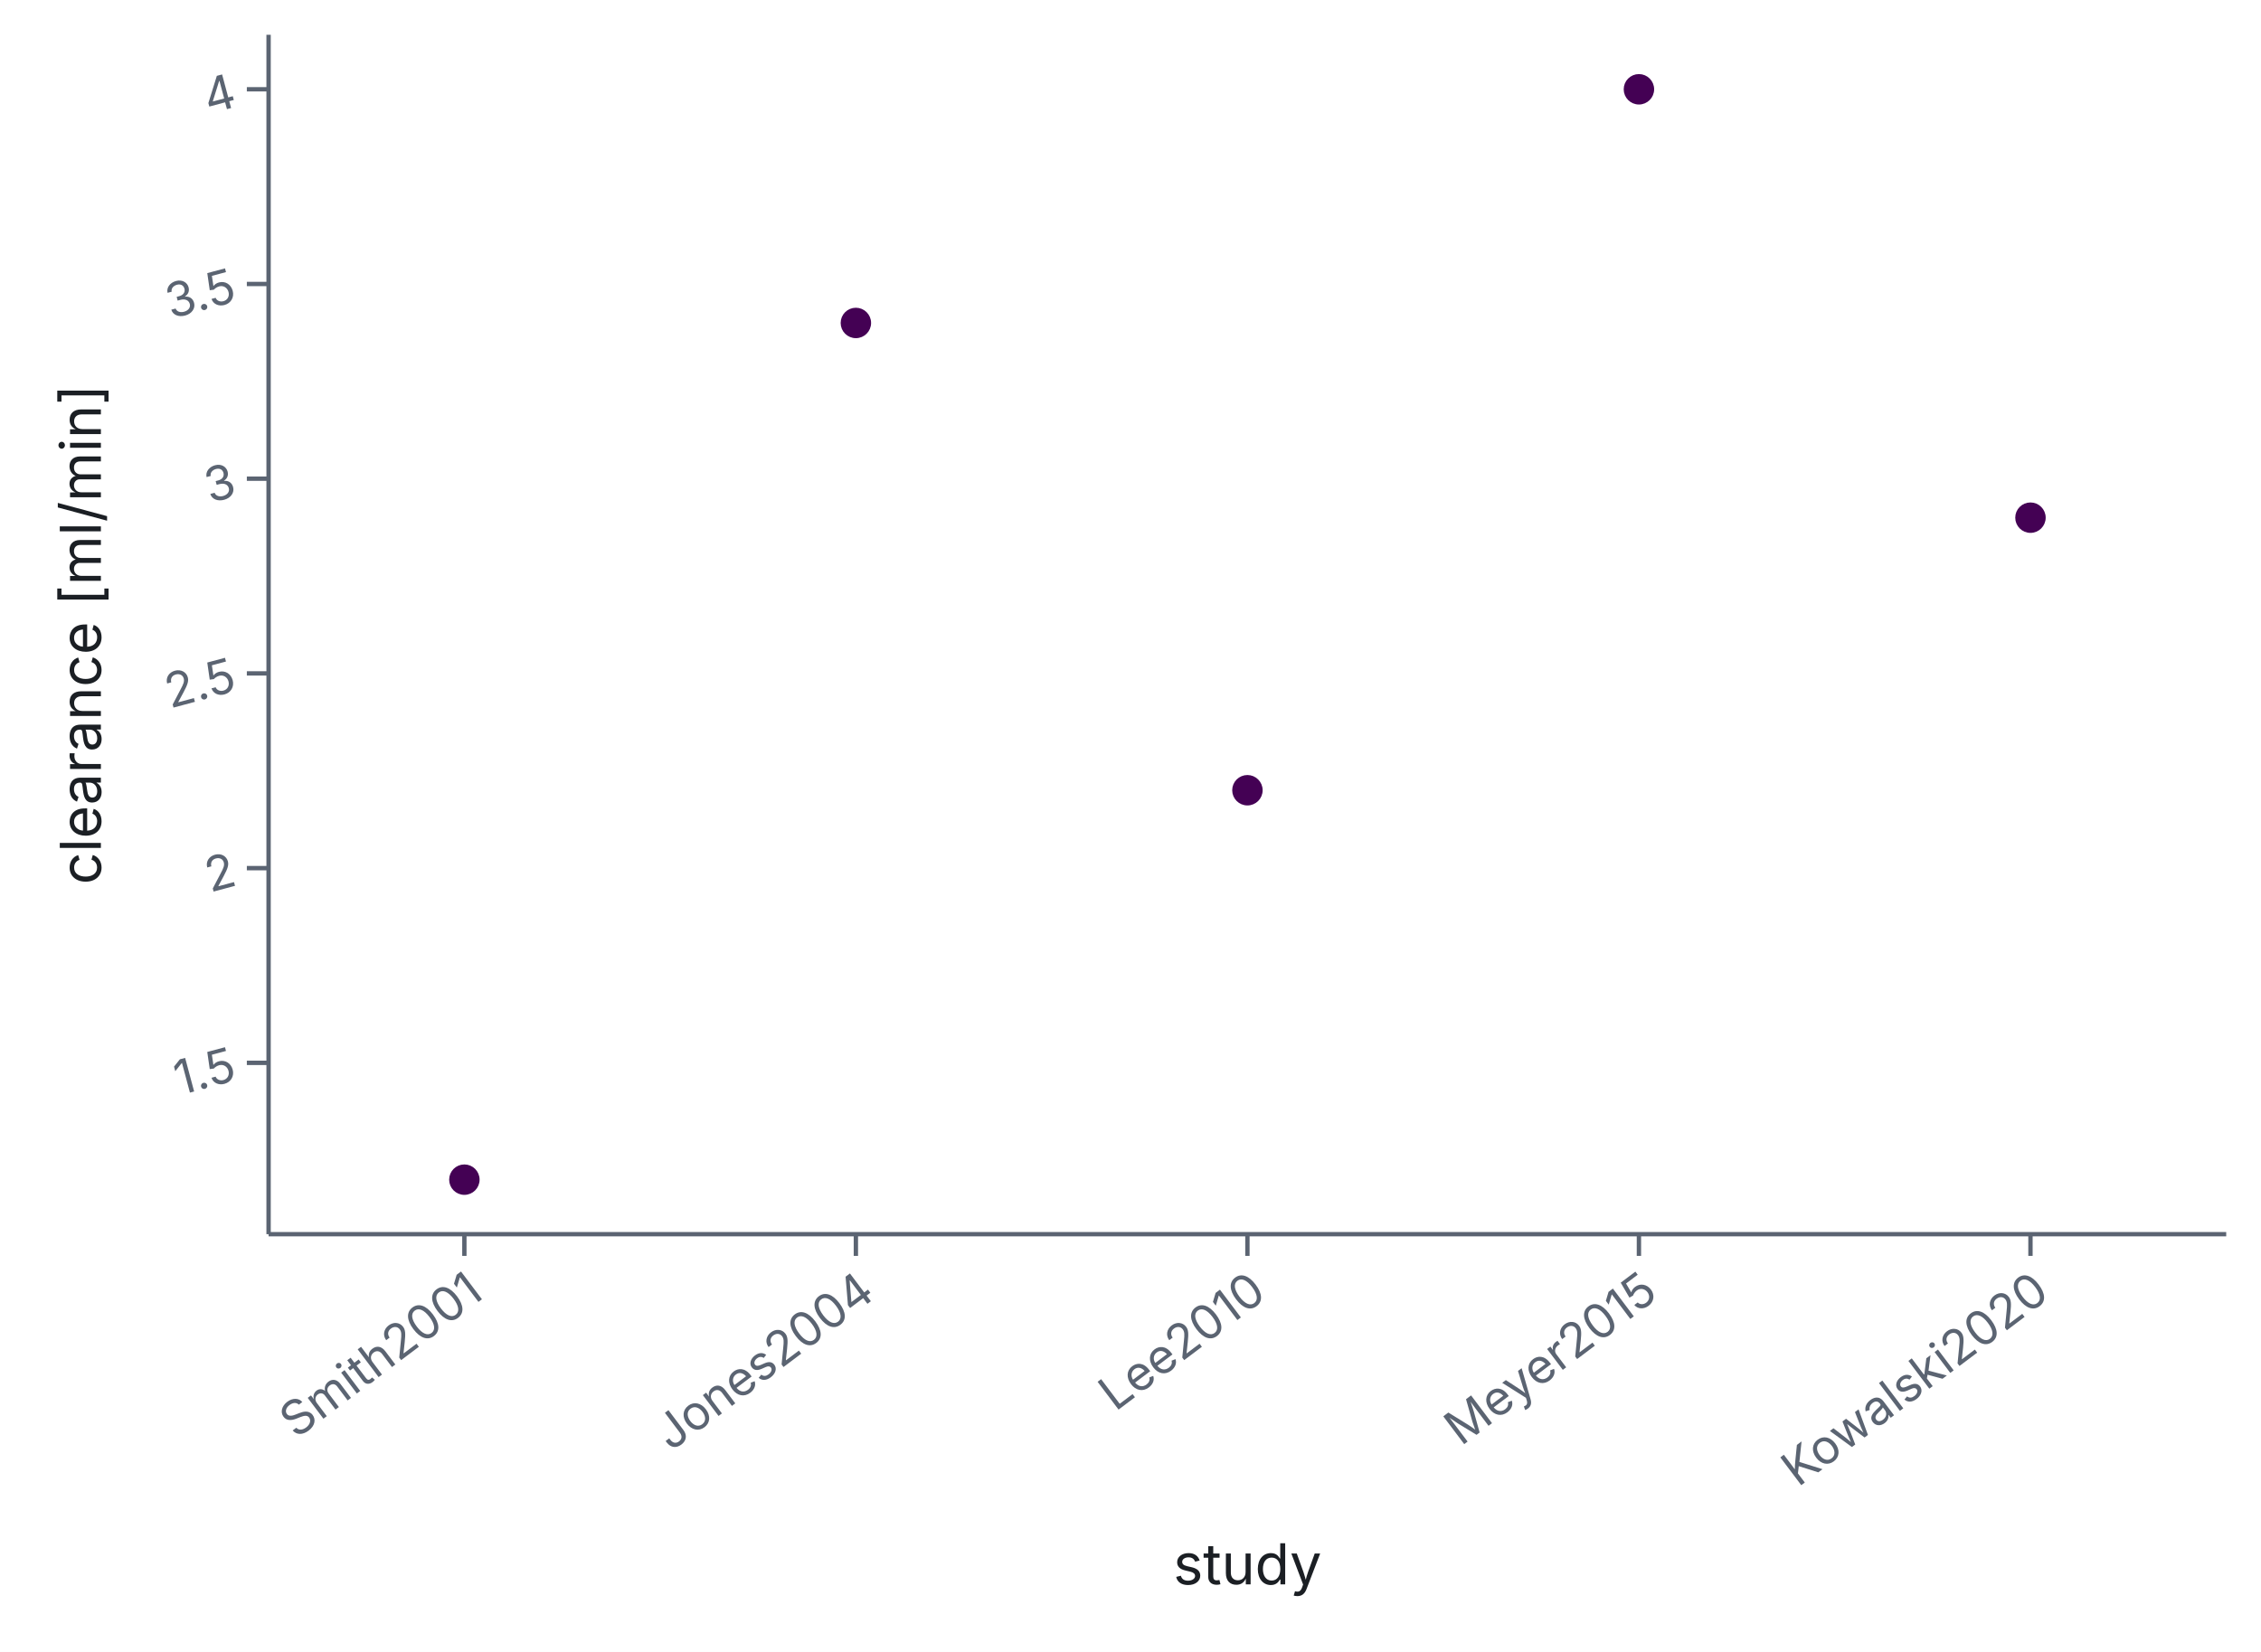
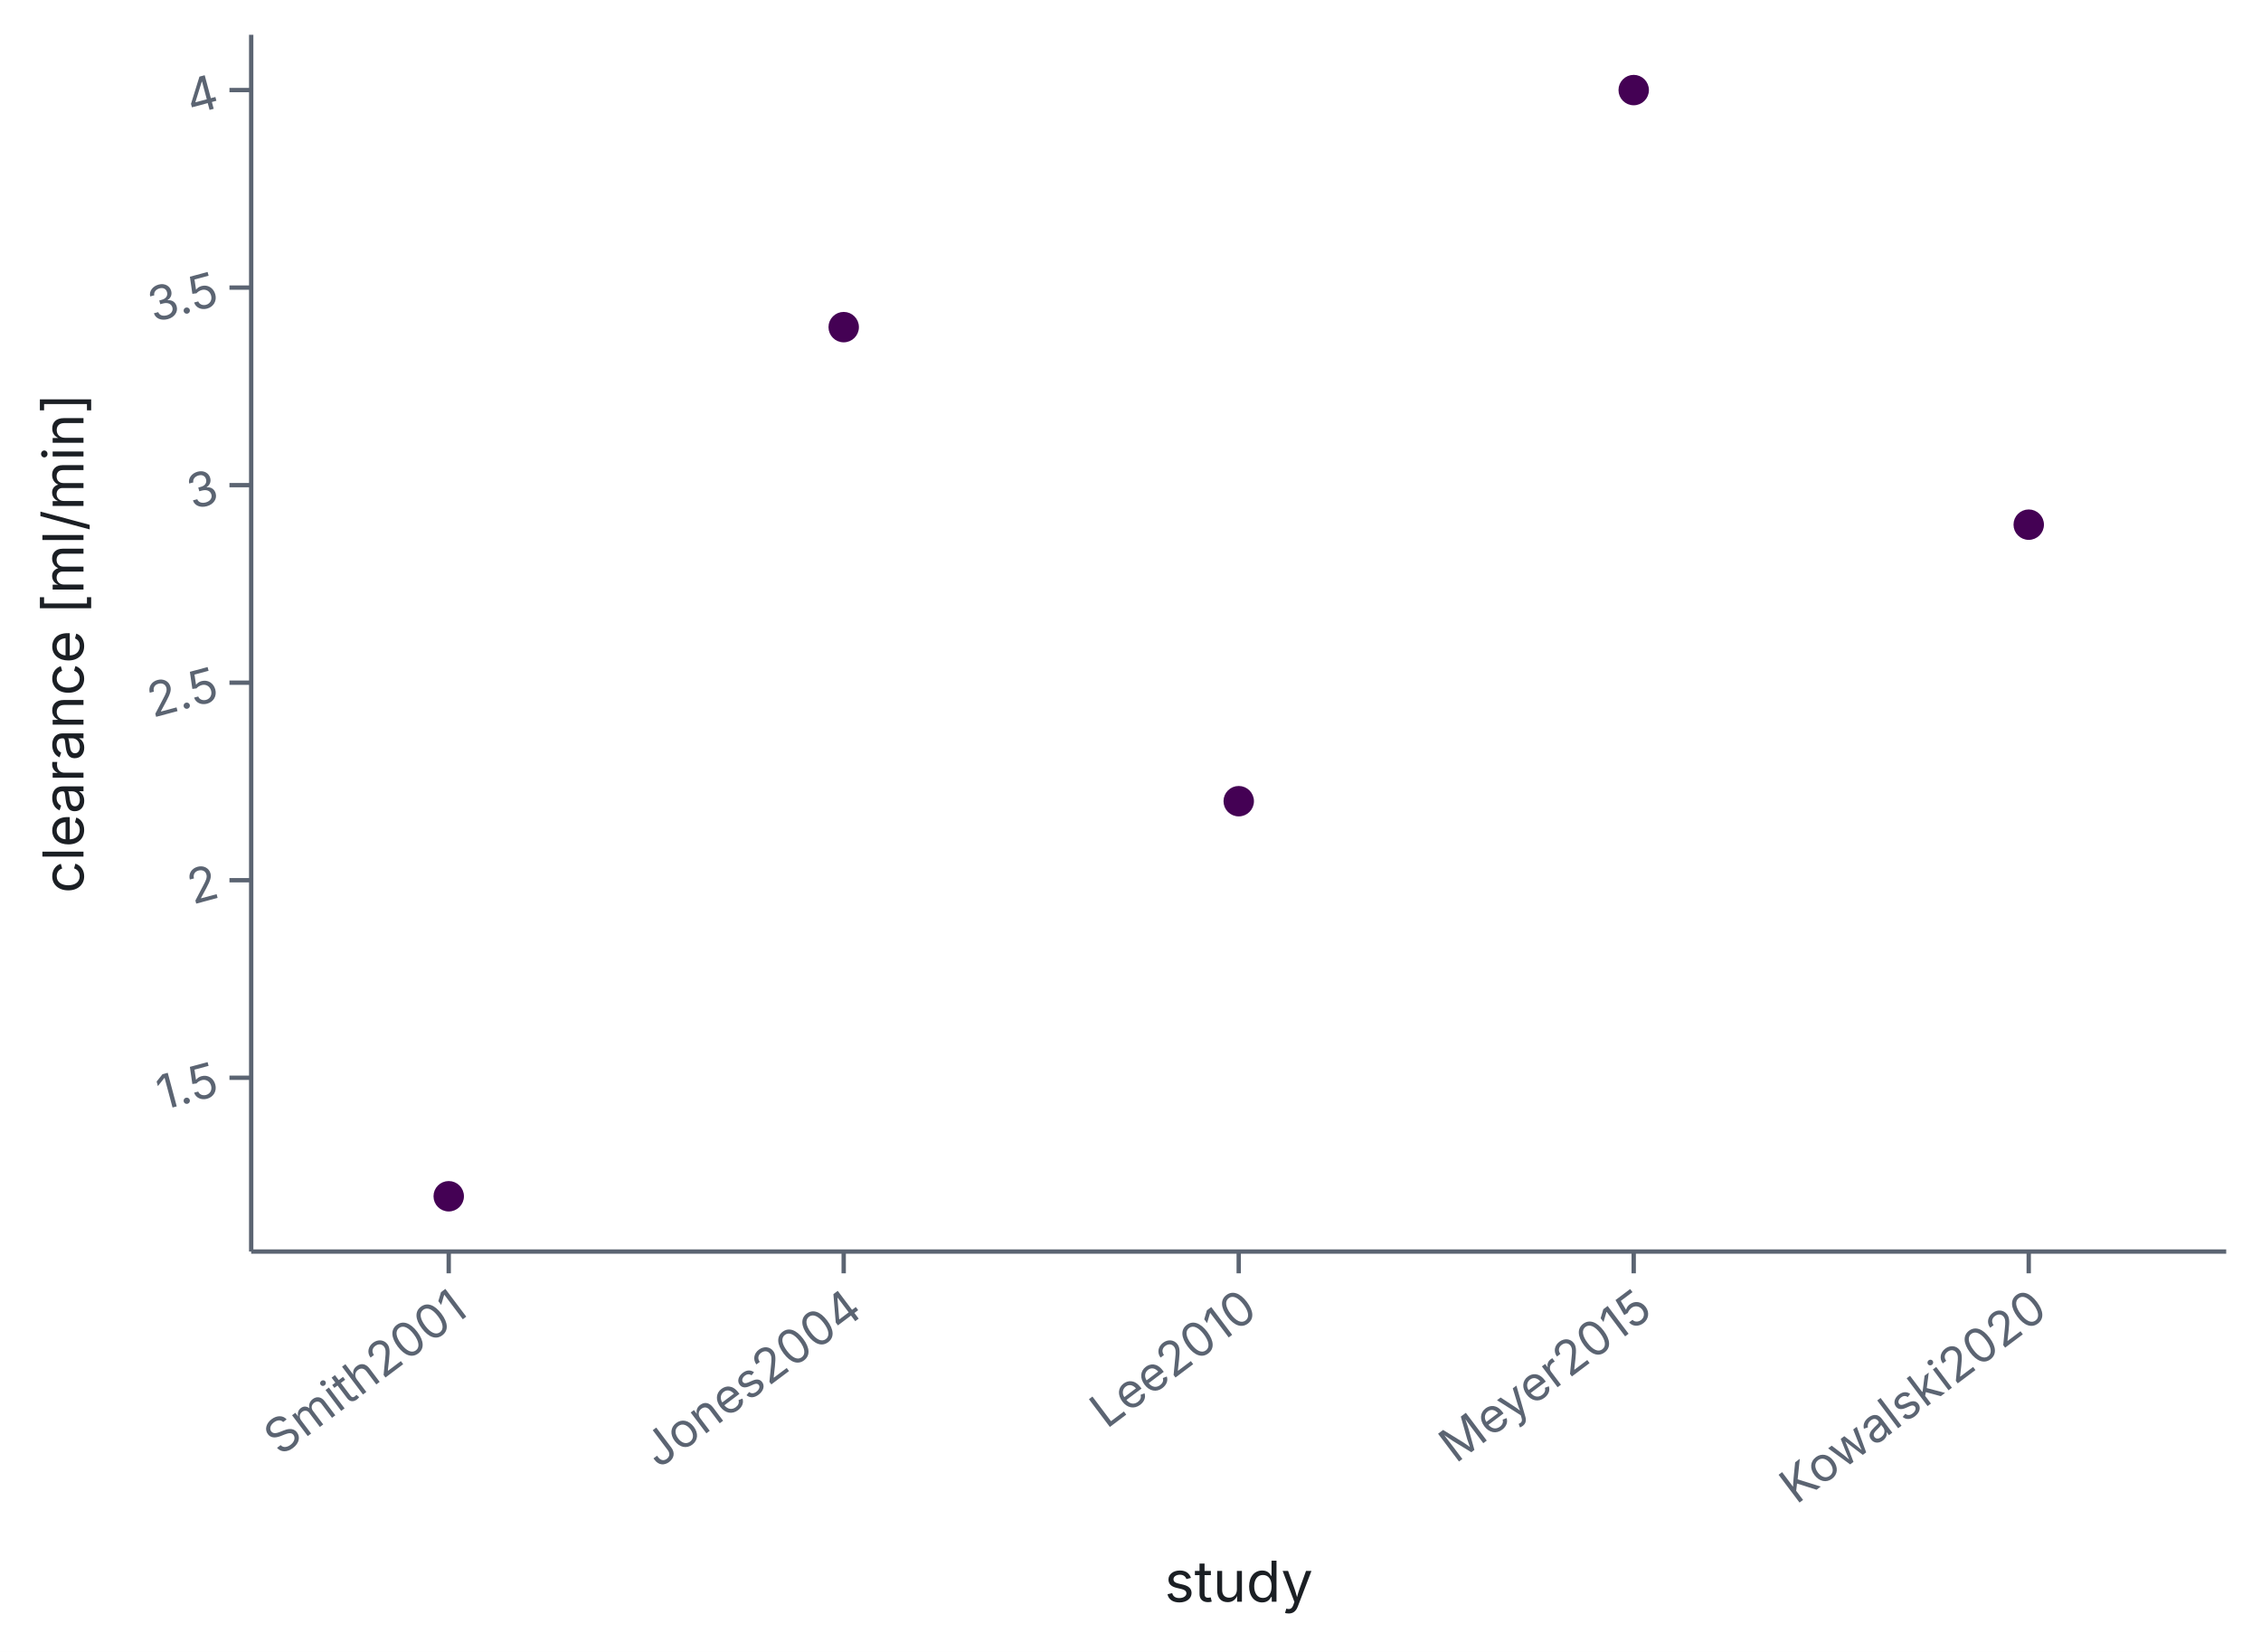
<svg xmlns="http://www.w3.org/2000/svg" width="520" height="380" viewBox="0 0 520 380" class="sbmlsim-figure" role="img" font-family="Inter, -apple-system, BlinkMacSystemFont, 'Segoe UI', Roboto, Helvetica, Arial, sans-serif">
  <defs>
-     <clipPath id="sbmlsim-5da2091a64f9-p0-clip-0">
-       <rect x="61.77" y="8" width="450.23" height="275.9" />
+     <clipPath id="sbmlsim-da7ff1f64280-p0-clip-0">
+       <rect x="49.77" y="0" width="454.23" height="279.9" />
    </clipPath>
  </defs>
  <g class="charton-background">
    <rect x="0" y="0" width="520" height="380" fill="#ffffff" />
  </g>
-   <g class="sbmlsim-plot" data-plot="p">
-     <g class="charton-plot" clip-path="url(#sbmlsim-5da2091a64f9-p0-clip-0)">
+   <svg class="sbmlsim-plot" data-plot="p" x="8" y="8" width="504" height="364" overflow="visible">
+     <g class="charton-plot" clip-path="url(#sbmlsim-da7ff1f64280-p0-clip-0)">
      <g class="sbmlsim-element sbmlsim-curve" data-element="c">
        <g class="charton-mark charton-mark-point">
-           <circle cx="106.8" cy="271.36" r="3" fill="#440154" stroke="#440154" stroke-width="1" />
-           <circle cx="196.84" cy="74.29" r="3" fill="#440154" stroke="#440154" stroke-width="1" />
-           <circle cx="286.89" cy="181.78" r="3" fill="#440154" stroke="#440154" stroke-width="1" />
-           <circle cx="376.93" cy="20.54" r="3" fill="#440154" stroke="#440154" stroke-width="1" />
-           <circle cx="466.98" cy="119.08" r="3" fill="#440154" stroke="#440154" stroke-width="1" />
+           <circle cx="95.2" cy="267.18" r="3" fill="#440154" stroke="#440154" stroke-width="1" />
+           <circle cx="186.04" cy="67.25" r="3" fill="#440154" stroke="#440154" stroke-width="1" />
+           <circle cx="276.89" cy="176.3" r="3" fill="#440154" stroke="#440154" stroke-width="1" />
+           <circle cx="367.73" cy="12.72" r="3" fill="#440154" stroke="#440154" stroke-width="1" />
+           <circle cx="458.58" cy="112.69" r="3" fill="#440154" stroke="#440154" stroke-width="1" />
        </g>
      </g>
    </g>
    <g class="charton-axis charton-axis-x" data-axis="x">
      <g class="charton-axis-line">
-         <path d="M61.77 283.9L512 283.9" fill="none" stroke="#5b6472" stroke-width="1" stroke-linejoin="round" />
+         <path d="M49.77 279.9L504 279.9" fill="none" stroke="#5b6472" stroke-width="1" stroke-linejoin="round" />
      </g>
      <g class="charton-tick">
-         <path d="M106.8 283.9L106.8 288.9" fill="none" stroke="#5b6472" stroke-width="1" stroke-linejoin="round" />
-         <path d="M196.84 283.9L196.84 288.9" fill="none" stroke="#5b6472" stroke-width="1" stroke-linejoin="round" />
-         <path d="M286.89 283.9L286.89 288.9" fill="none" stroke="#5b6472" stroke-width="1" stroke-linejoin="round" />
-         <path d="M376.93 283.9L376.93 288.9" fill="none" stroke="#5b6472" stroke-width="1" stroke-linejoin="round" />
-         <path d="M466.98 283.9L466.98 288.9" fill="none" stroke="#5b6472" stroke-width="1" stroke-linejoin="round" />
+         <path d="M95.2 279.9L95.2 284.9" fill="none" stroke="#5b6472" stroke-width="1" stroke-linejoin="round" />
+         <path d="M186.04 279.9L186.04 284.9" fill="none" stroke="#5b6472" stroke-width="1" stroke-linejoin="round" />
+         <path d="M276.89 279.9L276.89 284.9" fill="none" stroke="#5b6472" stroke-width="1" stroke-linejoin="round" />
+         <path d="M367.73 279.9L367.73 284.9" fill="none" stroke="#5b6472" stroke-width="1" stroke-linejoin="round" />
+         <path d="M458.58 279.9L458.58 284.9" fill="none" stroke="#5b6472" stroke-width="1" stroke-linejoin="round" />
      </g>
      <g class="charton-tick-label">
-         <text x="106.8" y="291.9" font-size="11" fill="#5b6472" text-anchor="end" dominant-baseline="hanging" transform="rotate(-37 106.8 291.9)">Smith2001</text>
-         <text x="196.84" y="291.9" font-size="11" fill="#5b6472" text-anchor="end" dominant-baseline="hanging" transform="rotate(-37 196.84 291.9)">Jones2004</text>
-         <text x="286.89" y="291.9" font-size="11" fill="#5b6472" text-anchor="end" dominant-baseline="hanging" transform="rotate(-37 286.89 291.9)">Lee2010</text>
-         <text x="376.93" y="291.9" font-size="11" fill="#5b6472" text-anchor="end" dominant-baseline="hanging" transform="rotate(-37 376.93 291.9)">Meyer2015</text>
-         <text x="466.98" y="291.9" font-size="11" fill="#5b6472" text-anchor="end" dominant-baseline="hanging" transform="rotate(-37 466.98 291.9)">Kowalski2020</text>
+         <text x="95.2" y="287.9" font-size="11" fill="#5b6472" text-anchor="end" dominant-baseline="hanging" transform="rotate(-37 95.2 287.9)">Smith2001</text>
+         <text x="186.04" y="287.9" font-size="11" fill="#5b6472" text-anchor="end" dominant-baseline="hanging" transform="rotate(-37 186.04 287.9)">Jones2004</text>
+         <text x="276.89" y="287.9" font-size="11" fill="#5b6472" text-anchor="end" dominant-baseline="hanging" transform="rotate(-37 276.89 287.9)">Lee2010</text>
+         <text x="367.73" y="287.9" font-size="11" fill="#5b6472" text-anchor="end" dominant-baseline="hanging" transform="rotate(-37 367.73 287.9)">Meyer2015</text>
+         <text x="458.58" y="287.9" font-size="11" fill="#5b6472" text-anchor="end" dominant-baseline="hanging" transform="rotate(-37 458.58 287.9)">Kowalski2020</text>
      </g>
      <g class="charton-axis-title">
-         <text x="286.89" y="355" font-size="13" fill="#1b1f24" text-anchor="middle" dominant-baseline="hanging">study</text>
+         <text x="276.89" y="351" font-size="13" fill="#1b1f24" text-anchor="middle" dominant-baseline="hanging">study</text>
      </g>
    </g>
    <g class="charton-axis charton-axis-y" data-axis="y">
      <g class="charton-axis-line">
-         <path d="M61.77 8L61.77 283.9" fill="none" stroke="#5b6472" stroke-width="1" stroke-linejoin="round" />
+         <path d="M49.77 0L49.77 279.9" fill="none" stroke="#5b6472" stroke-width="1" stroke-linejoin="round" />
      </g>
      <g class="charton-tick">
-         <path d="M61.77 244.49L56.77 244.49" fill="none" stroke="#5b6472" stroke-width="1" stroke-linejoin="round" />
-         <path d="M61.77 199.7L56.77 199.7" fill="none" stroke="#5b6472" stroke-width="1" stroke-linejoin="round" />
-         <path d="M61.77 154.91L56.77 154.91" fill="none" stroke="#5b6472" stroke-width="1" stroke-linejoin="round" />
-         <path d="M61.77 110.12L56.77 110.12" fill="none" stroke="#5b6472" stroke-width="1" stroke-linejoin="round" />
-         <path d="M61.77 65.33L56.77 65.33" fill="none" stroke="#5b6472" stroke-width="1" stroke-linejoin="round" />
-         <path d="M61.77 20.54L56.77 20.54" fill="none" stroke="#5b6472" stroke-width="1" stroke-linejoin="round" />
+         <path d="M49.77 239.92L44.77 239.92" fill="none" stroke="#5b6472" stroke-width="1" stroke-linejoin="round" />
+         <path d="M49.77 194.48L44.77 194.48" fill="none" stroke="#5b6472" stroke-width="1" stroke-linejoin="round" />
+         <path d="M49.77 149.04L44.77 149.04" fill="none" stroke="#5b6472" stroke-width="1" stroke-linejoin="round" />
+         <path d="M49.77 103.6L44.77 103.6" fill="none" stroke="#5b6472" stroke-width="1" stroke-linejoin="round" />
+         <path d="M49.77 58.16L44.77 58.16" fill="none" stroke="#5b6472" stroke-width="1" stroke-linejoin="round" />
+         <path d="M49.77 12.72L44.77 12.72" fill="none" stroke="#5b6472" stroke-width="1" stroke-linejoin="round" />
      </g>
      <g class="charton-tick-label">
-         <text x="53.77" y="244.49" font-size="11" fill="#5b6472" text-anchor="end" dominant-baseline="central" transform="rotate(-15 53.77 244.49)">1.5</text>
-         <text x="53.77" y="199.7" font-size="11" fill="#5b6472" text-anchor="end" dominant-baseline="central" transform="rotate(-15 53.77 199.7)">2</text>
-         <text x="53.77" y="154.91" font-size="11" fill="#5b6472" text-anchor="end" dominant-baseline="central" transform="rotate(-15 53.77 154.91)">2.5</text>
-         <text x="53.77" y="110.12" font-size="11" fill="#5b6472" text-anchor="end" dominant-baseline="central" transform="rotate(-15 53.77 110.12)">3</text>
-         <text x="53.77" y="65.33" font-size="11" fill="#5b6472" text-anchor="end" dominant-baseline="central" transform="rotate(-15 53.77 65.33)">3.5</text>
-         <text x="53.77" y="20.54" font-size="11" fill="#5b6472" text-anchor="end" dominant-baseline="central" transform="rotate(-15 53.77 20.54)">4</text>
+         <text x="41.77" y="239.92" font-size="11" fill="#5b6472" text-anchor="end" dominant-baseline="central" transform="rotate(-15 41.77 239.92)">1.5</text>
+         <text x="41.77" y="194.48" font-size="11" fill="#5b6472" text-anchor="end" dominant-baseline="central" transform="rotate(-15 41.77 194.48)">2</text>
+         <text x="41.77" y="149.04" font-size="11" fill="#5b6472" text-anchor="end" dominant-baseline="central" transform="rotate(-15 41.77 149.04)">2.5</text>
+         <text x="41.77" y="103.6" font-size="11" fill="#5b6472" text-anchor="end" dominant-baseline="central" transform="rotate(-15 41.77 103.6)">3</text>
+         <text x="41.77" y="58.16" font-size="11" fill="#5b6472" text-anchor="end" dominant-baseline="central" transform="rotate(-15 41.77 58.16)">3.5</text>
+         <text x="41.77" y="12.72" font-size="11" fill="#5b6472" text-anchor="end" dominant-baseline="central" transform="rotate(-15 41.77 12.72)">4</text>
      </g>
      <g class="charton-axis-title">
-         <text x="18.5" y="145.95" font-size="13" fill="#1b1f24" text-anchor="middle" dominant-baseline="middle" transform="rotate(-90 18.5 145.95)">clearance [ml/min]</text>
+         <text x="6.5" y="139.95" font-size="13" fill="#1b1f24" text-anchor="middle" dominant-baseline="middle" transform="rotate(-90 6.5 139.95)">clearance [ml/min]</text>
      </g>
    </g>
-   </g>
+   </svg>
</svg>
